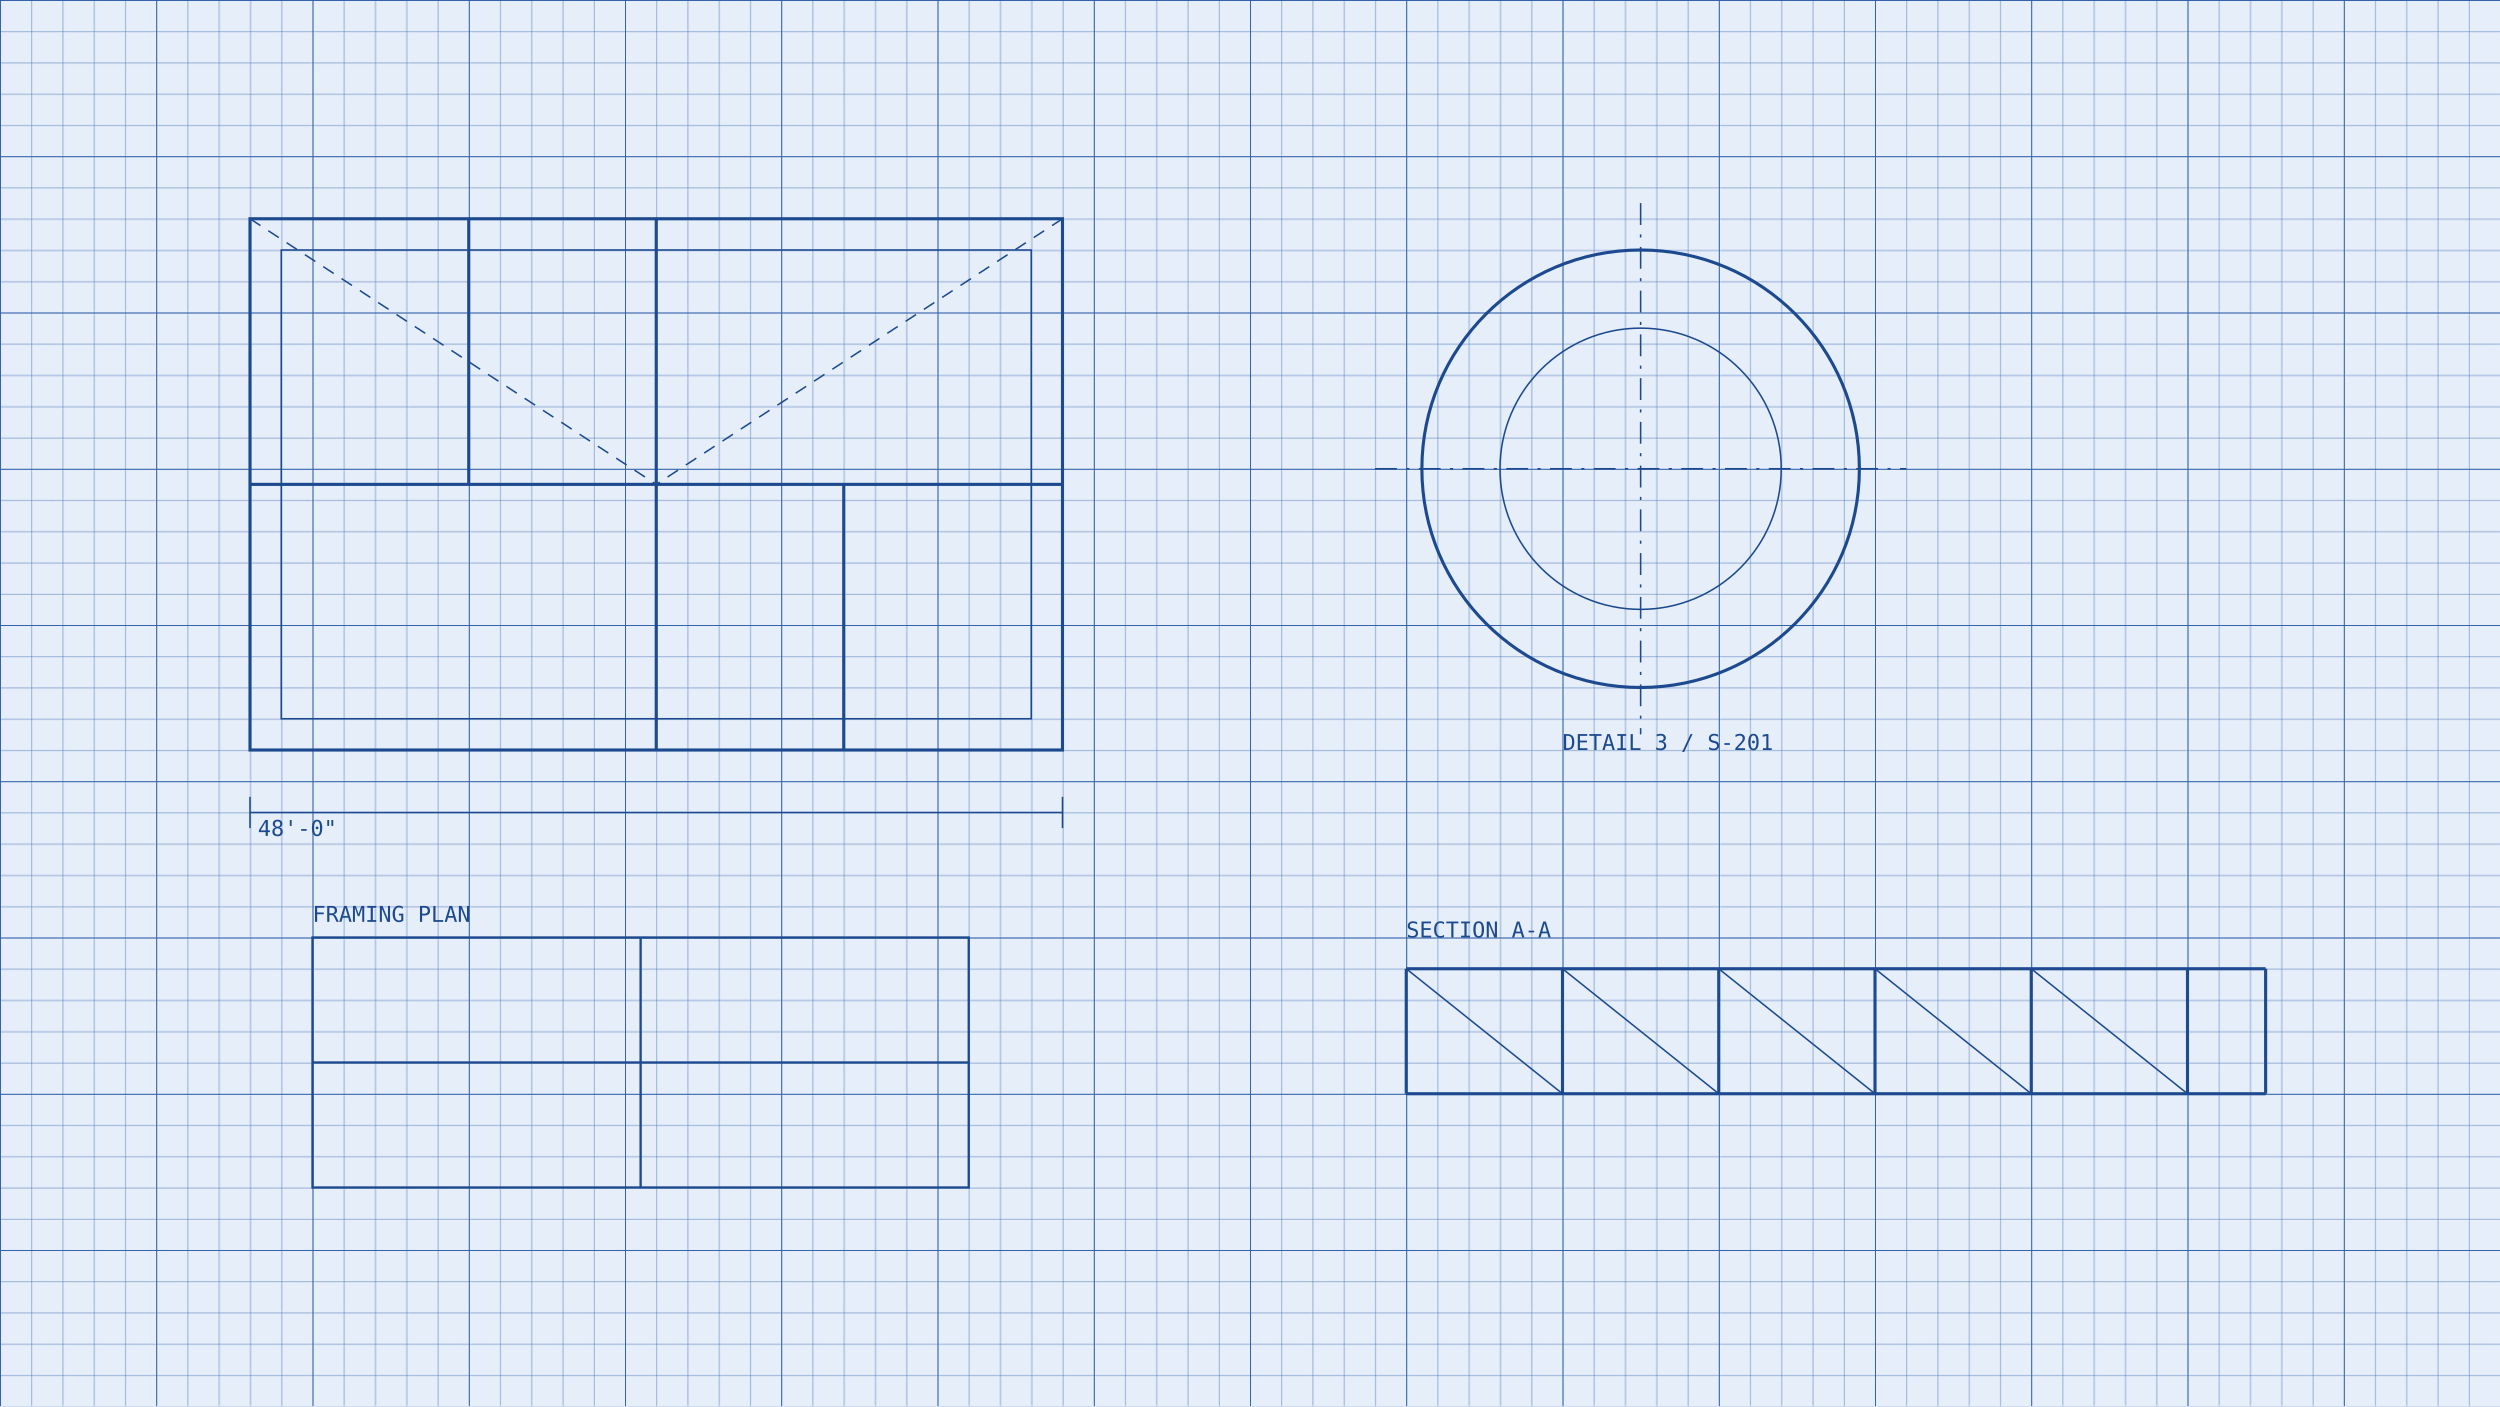
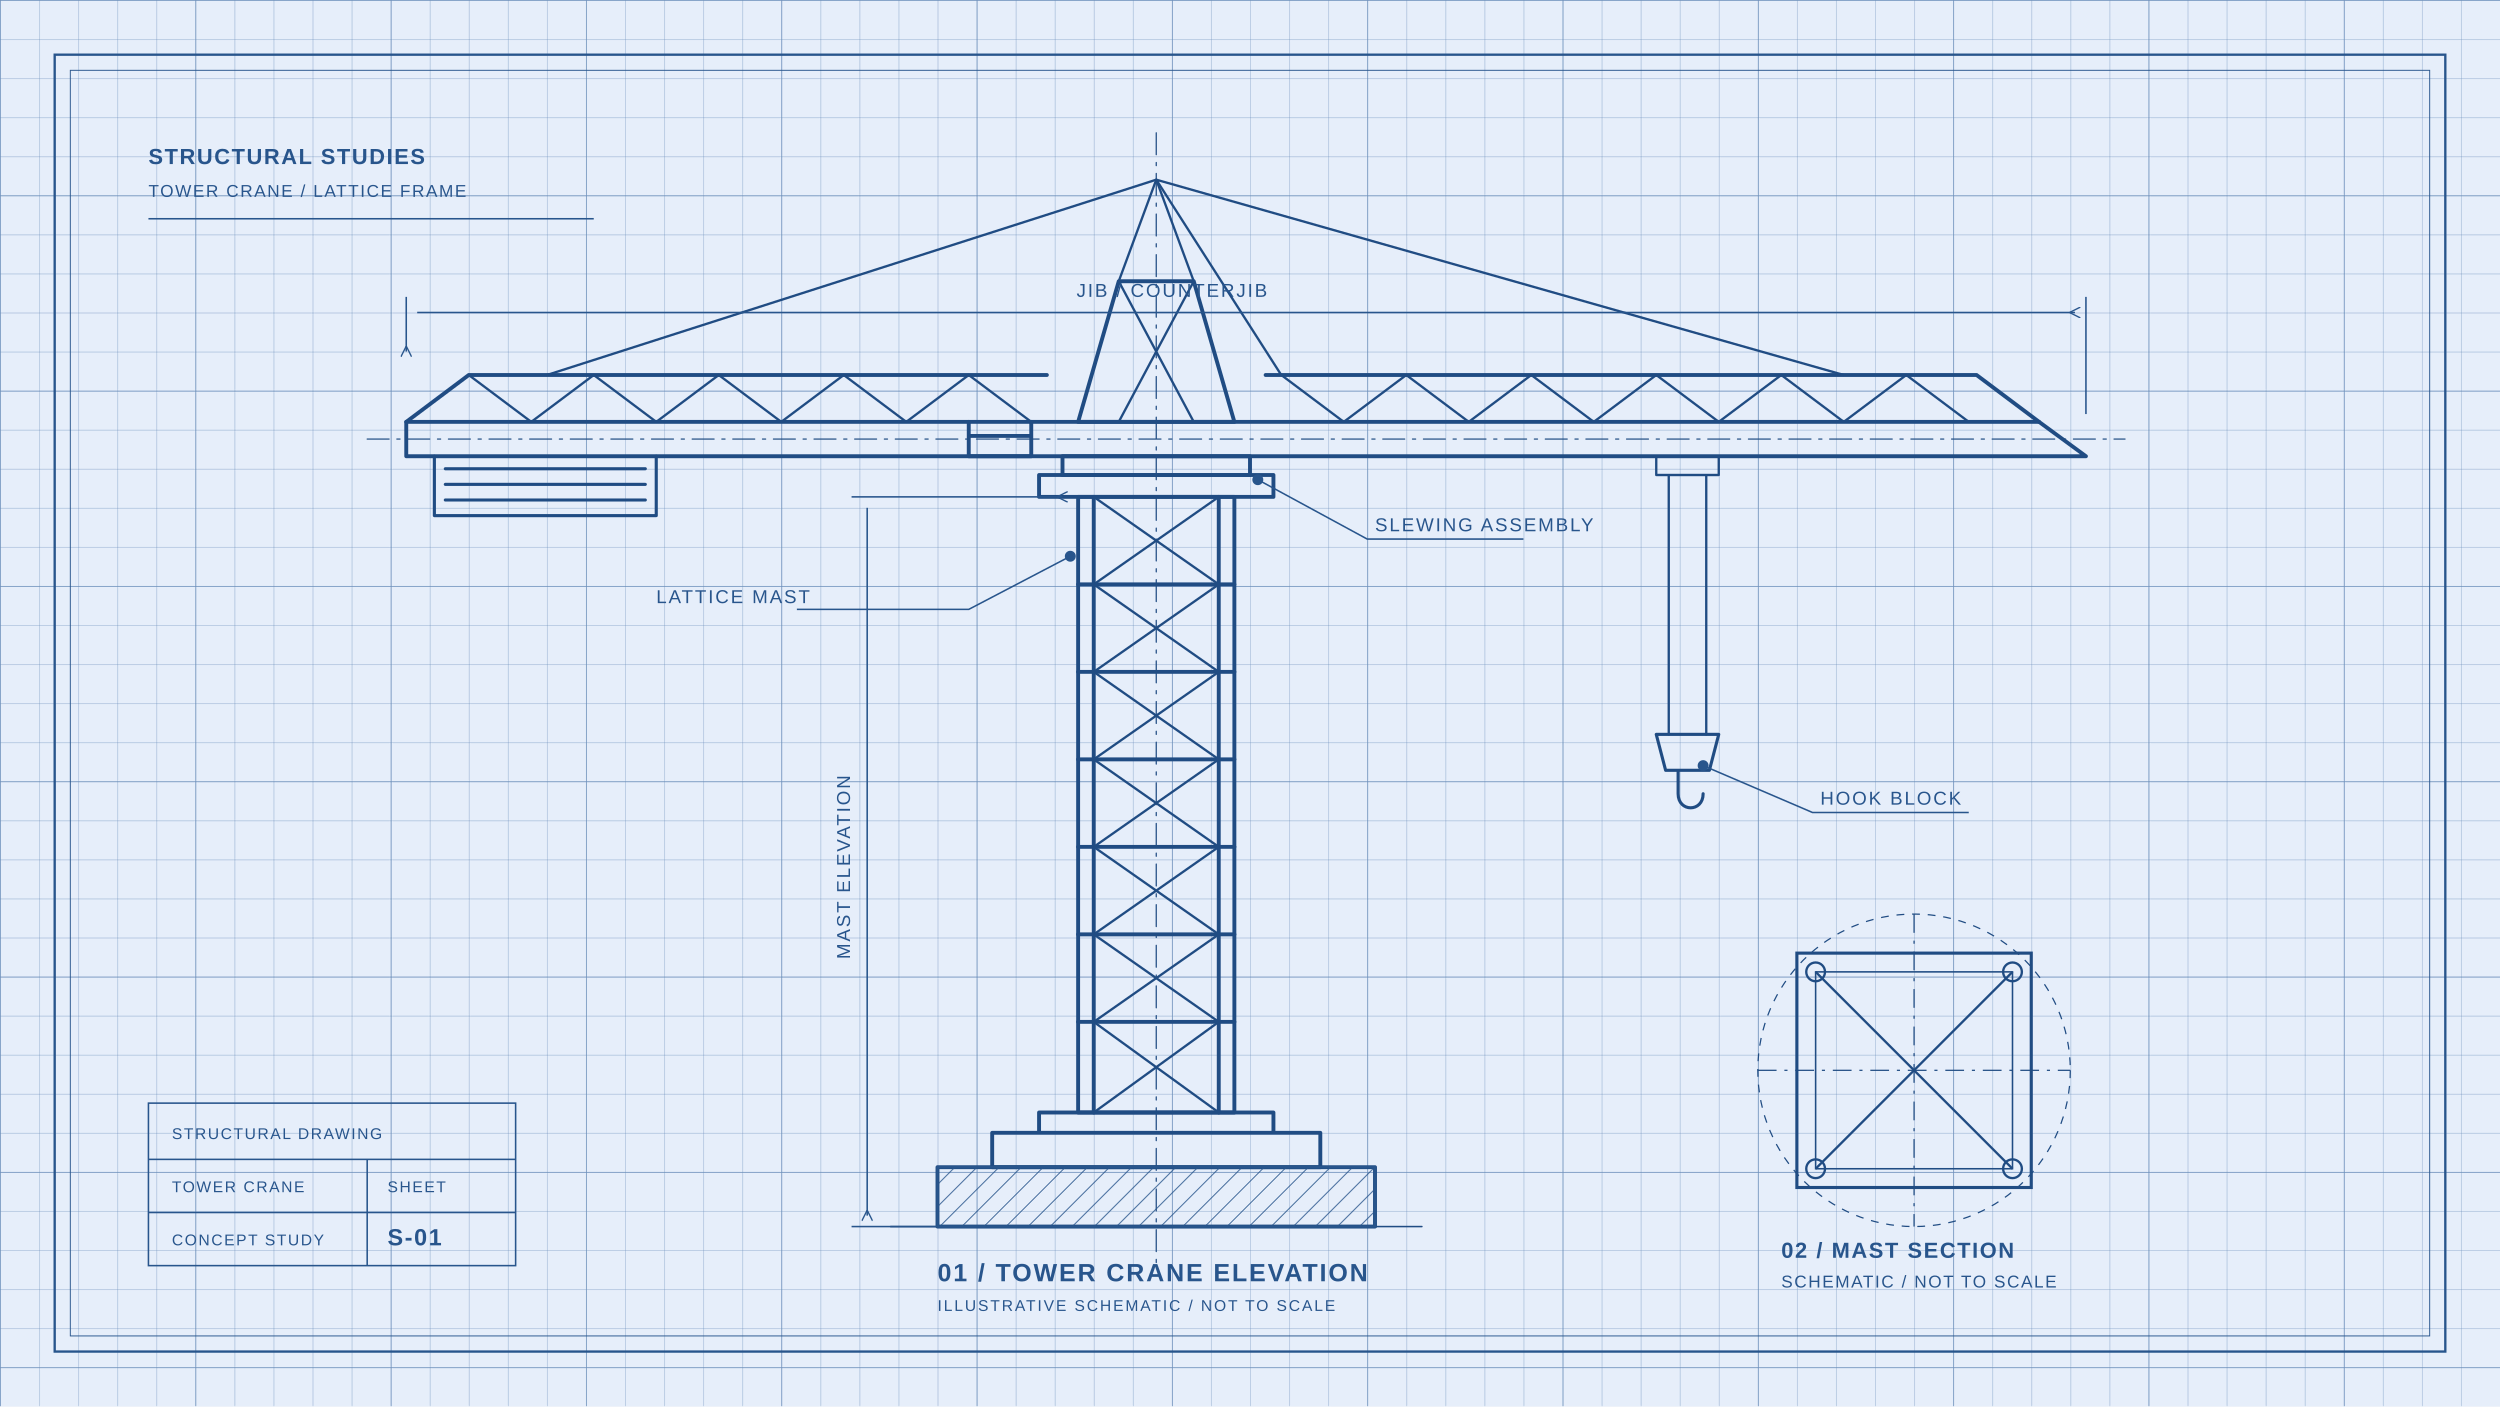
<svg xmlns="http://www.w3.org/2000/svg" width="1600" height="900" viewBox="0 0 1600 900">
  <defs>
-     <pattern id="minor" width="20" height="20" patternUnits="userSpaceOnUse">
-       <path d="M20 0H0V20" fill="none" stroke="#2f5fa8" stroke-width=".5" />
+     <pattern id="grid" width="25" height="25" patternUnits="userSpaceOnUse">
+       <path d="M25 0H0V25" fill="none" stroke="#7193bd" stroke-width=".45" />
    </pattern>
-     <pattern id="major" width="100" height="100" patternUnits="userSpaceOnUse">
-       <rect width="100" height="100" fill="url(#minor)" />
-       <path d="M100 0H0V100" fill="none" stroke="#2f5fa8" stroke-width="1.2" />
+     <pattern id="grid-major" width="125" height="125" patternUnits="userSpaceOnUse">
+       <rect width="125" height="125" fill="url(#grid)" />
+       <path d="M125 0H0V125" fill="none" stroke="#7193bd" stroke-width=".9" />
    </pattern>
+     <pattern id="hatch" width="10" height="10" patternUnits="userSpaceOnUse" patternTransform="rotate(45)">
+       <path d="M0 0V10" stroke="#28558c" stroke-width="1" />
+     </pattern>
+     <marker id="arrow" viewBox="0 0 8 8" refX="4" refY="4" markerWidth="7" markerHeight="7" orient="auto-start-reverse">
+       <path d="M8 0L0 4L8 8" fill="none" stroke="#28558c" stroke-width="1" />
+     </marker>
  </defs>
  <rect width="1600" height="900" fill="#e6eefa" />
-   <rect width="1600" height="900" fill="url(#major)" />
-   <g fill="none" stroke="#1d4a8f" stroke-width="2">
-     <rect x="160" y="140" width="520" height="340" />
-     <rect x="180" y="160" width="480" height="300" stroke-width="1" />
-     <path d="M420 140V480M160 310H680M300 140V310M540 310V480" />
-     <path d="M160 140L420 310M680 140L420 310" stroke-width="1" stroke-dasharray="8 6" />
-     <circle cx="1050" cy="300" r="140" />
-     <circle cx="1050" cy="300" r="90" stroke-width="1" />
-     <path d="M880 300H1220M1050 130V470" stroke-dasharray="14 6 2 6" stroke-width="1" />
-     <path d="M900 620H1450M900 700H1450M900 620V700M1000 620V700M1100 620V700M1200 620V700M1300 620V700M1400 620V700M1450 620V700" />
-     <path d="M900 620L1000 700M1000 620L1100 700M1100 620L1200 700M1200 620L1300 700M1300 620L1400 700" stroke-width="1" />
-     <path d="M200 600H620V760H200ZM200 680H620M410 600V760" stroke-width="1.5" />
-     <path d="M160 520H680M160 510V530M680 510V530" stroke-width="1" />
+   <rect width="1600" height="900" fill="url(#grid-major)" />
+   <rect x="35" y="35" width="1530" height="830" fill="none" stroke="#28558c" stroke-width="1.5" />
+   <rect x="45" y="45" width="1510" height="810" fill="none" stroke="#28558c" stroke-width=".6" />
+   <g fill="none" stroke="#204c83" stroke-linejoin="round" stroke-linecap="round">
+     <g stroke-width="2.5">
+       <path d="M690 318H790V712H690Z" />
+       <path d="M700 318V712M780 318V712" />
+       <path d="M690 374H790M690 430H790M690 486H790M690 542H790M690 598H790M690 654H790" />
+       <path d="M700 318L780 374L700 430L780 486L700 542L780 598L700 654L780 712M780 318L700 374L780 430L700 486L780 542L700 598L780 654L700 712" stroke-width="1.5" />
+       <path d="M665 304H815V318H665Z" />
+       <path d="M680 292H800V304H680Z" />
+       <path d="M690 270L716 180H764L790 270Z" />
+       <path d="M716 180L740 115L764 180M716 180L764 270M764 180L716 270" stroke-width="1.5" />
+       <path d="M260 270H1305L1335 292H260Z" />
+       <path d="M260 270L300 240H670M810 240H1265L1305 270" />
+       <path d="M300 240L340 270L380 240L420 270L460 240L500 270L540 240L580 270L620 240L660 270M820 240L860 270L900 240L940 270L980 240L1020 270L1060 240L1100 270L1140 240L1180 270L1220 240L1260 270" stroke-width="1.5" />
+       <path d="M740 115L350 240M740 115L1180 240M740 115L820 240" stroke-width="1.5" />
+       <path d="M278 292V330H420V292M285 300H413M285 310H413M285 320H413" stroke-width="2" />
+       <path d="M620 270V292H660V270M620 279H660" />
+       <path d="M1060 292V304H1100V292M1068 304V470M1092 304V470" stroke-width="1.5" />
+       <path d="M1060 470H1100L1094 493H1066Z M1074 493V508C1074 520 1090 520 1090 508" stroke-width="2" />
+       <path d="M665 712H815V725H665Z M635 725H845V747H635Z" />
+       <path d="M600 747H880V785H600Z" />
+       <path d="M570 785H910" stroke-width="1" />
+     </g>
+     <g stroke-width=".8" stroke-dasharray="14 5 2 5">
+       <path d="M740 85V810M235 281H1360" />
+     </g>
  </g>
-   <g fill="#1d4a8f" font-family="monospace" font-size="14">
-     <text x="165" y="535">48'-0"</text>
-     <text x="900" y="600">SECTION A-A</text>
-     <text x="1000" y="480">DETAIL 3 / S-201</text>
-     <text x="200" y="590">FRAMING PLAN</text>
+   <path d="M600 747H880V785H600Z" fill="url(#hatch)" stroke="#28558c" stroke-width="1.5" />
+   <g fill="none" stroke="#28558c" stroke-width="1">
+     <path d="M260 225V190M1335 265V190M267 200H1328" marker-start="url(#arrow)" marker-end="url(#arrow)" />
+     <path d="M680 318H545M635 785H545M555 325V778" marker-start="url(#arrow)" marker-end="url(#arrow)" />
+     <path d="M685 356L620 390H510M805 307L875 345H975M1090 490L1160 520H1260" />
+     <circle cx="685" cy="356" r="3" fill="#28558c" />
+     <circle cx="805" cy="307" r="3" fill="#28558c" />
+     <circle cx="1090" cy="490" r="3" fill="#28558c" />
+   </g>
+   <g fill="#28558c" font-family="Arial, Helvetica, sans-serif" font-size="12" letter-spacing="1.2">
+     <text x="750" y="190" text-anchor="middle">JIB / COUNTERJIB</text>
+     <text x="544" y="555" text-anchor="middle" transform="rotate(-90 544 555)">MAST ELEVATION</text>
+     <text x="420" y="386">LATTICE MAST</text>
+     <text x="880" y="340">SLEWING ASSEMBLY</text>
+     <text x="1165" y="515">HOOK BLOCK</text>
+     <text x="600" y="820" font-size="16" font-weight="bold">01 / TOWER CRANE ELEVATION</text>
+     <text x="600" y="839" font-size="10">ILLUSTRATIVE SCHEMATIC / NOT TO SCALE</text>
+   </g>
+   <g fill="none" stroke="#204c83">
+     <rect x="1150" y="610" width="150" height="150" stroke-width="2" />
+     <rect x="1162" y="622" width="126" height="126" stroke-width="1" />
+     <path d="M1162 622L1288 748M1288 622L1162 748" stroke-width="1.5" />
+     <circle cx="1162" cy="622" r="6" stroke-width="1.5" />
+     <circle cx="1288" cy="622" r="6" stroke-width="1.5" />
+     <circle cx="1162" cy="748" r="6" stroke-width="1.5" />
+     <circle cx="1288" cy="748" r="6" stroke-width="1.5" />
+     <path d="M1125 685H1325M1225 585V785" stroke-width=".8" stroke-dasharray="12 5 2 5" />
+     <circle cx="1225" cy="685" r="100" stroke-width=".8" stroke-dasharray="5 5" />
+   </g>
+   <g fill="#28558c" font-family="Arial, Helvetica, sans-serif" font-size="11" letter-spacing="1">
+     <text x="1140" y="805" font-size="14" font-weight="bold">02 / MAST SECTION</text>
+     <text x="1140" y="824">SCHEMATIC / NOT TO SCALE</text>
+     <text x="95" y="105" font-size="14" font-weight="bold">STRUCTURAL STUDIES</text>
+     <text x="95" y="126">TOWER CRANE / LATTICE FRAME</text>
+   </g>
+   <g fill="none" stroke="#28558c" stroke-width="1">
+     <path d="M95 140H380M95 706H330V810H95Z M95 742H330M95 776H330M235 742V810" />
+   </g>
+   <g fill="#28558c" font-family="Arial, Helvetica, sans-serif" font-size="10" letter-spacing="1">
+     <text x="110" y="729">STRUCTURAL DRAWING</text>
+     <text x="110" y="763">TOWER CRANE</text>
+     <text x="110" y="797">CONCEPT STUDY</text>
+     <text x="248" y="763">SHEET</text>
+     <text x="248" y="797" font-size="15" font-weight="bold">S-01</text>
  </g>
</svg>
